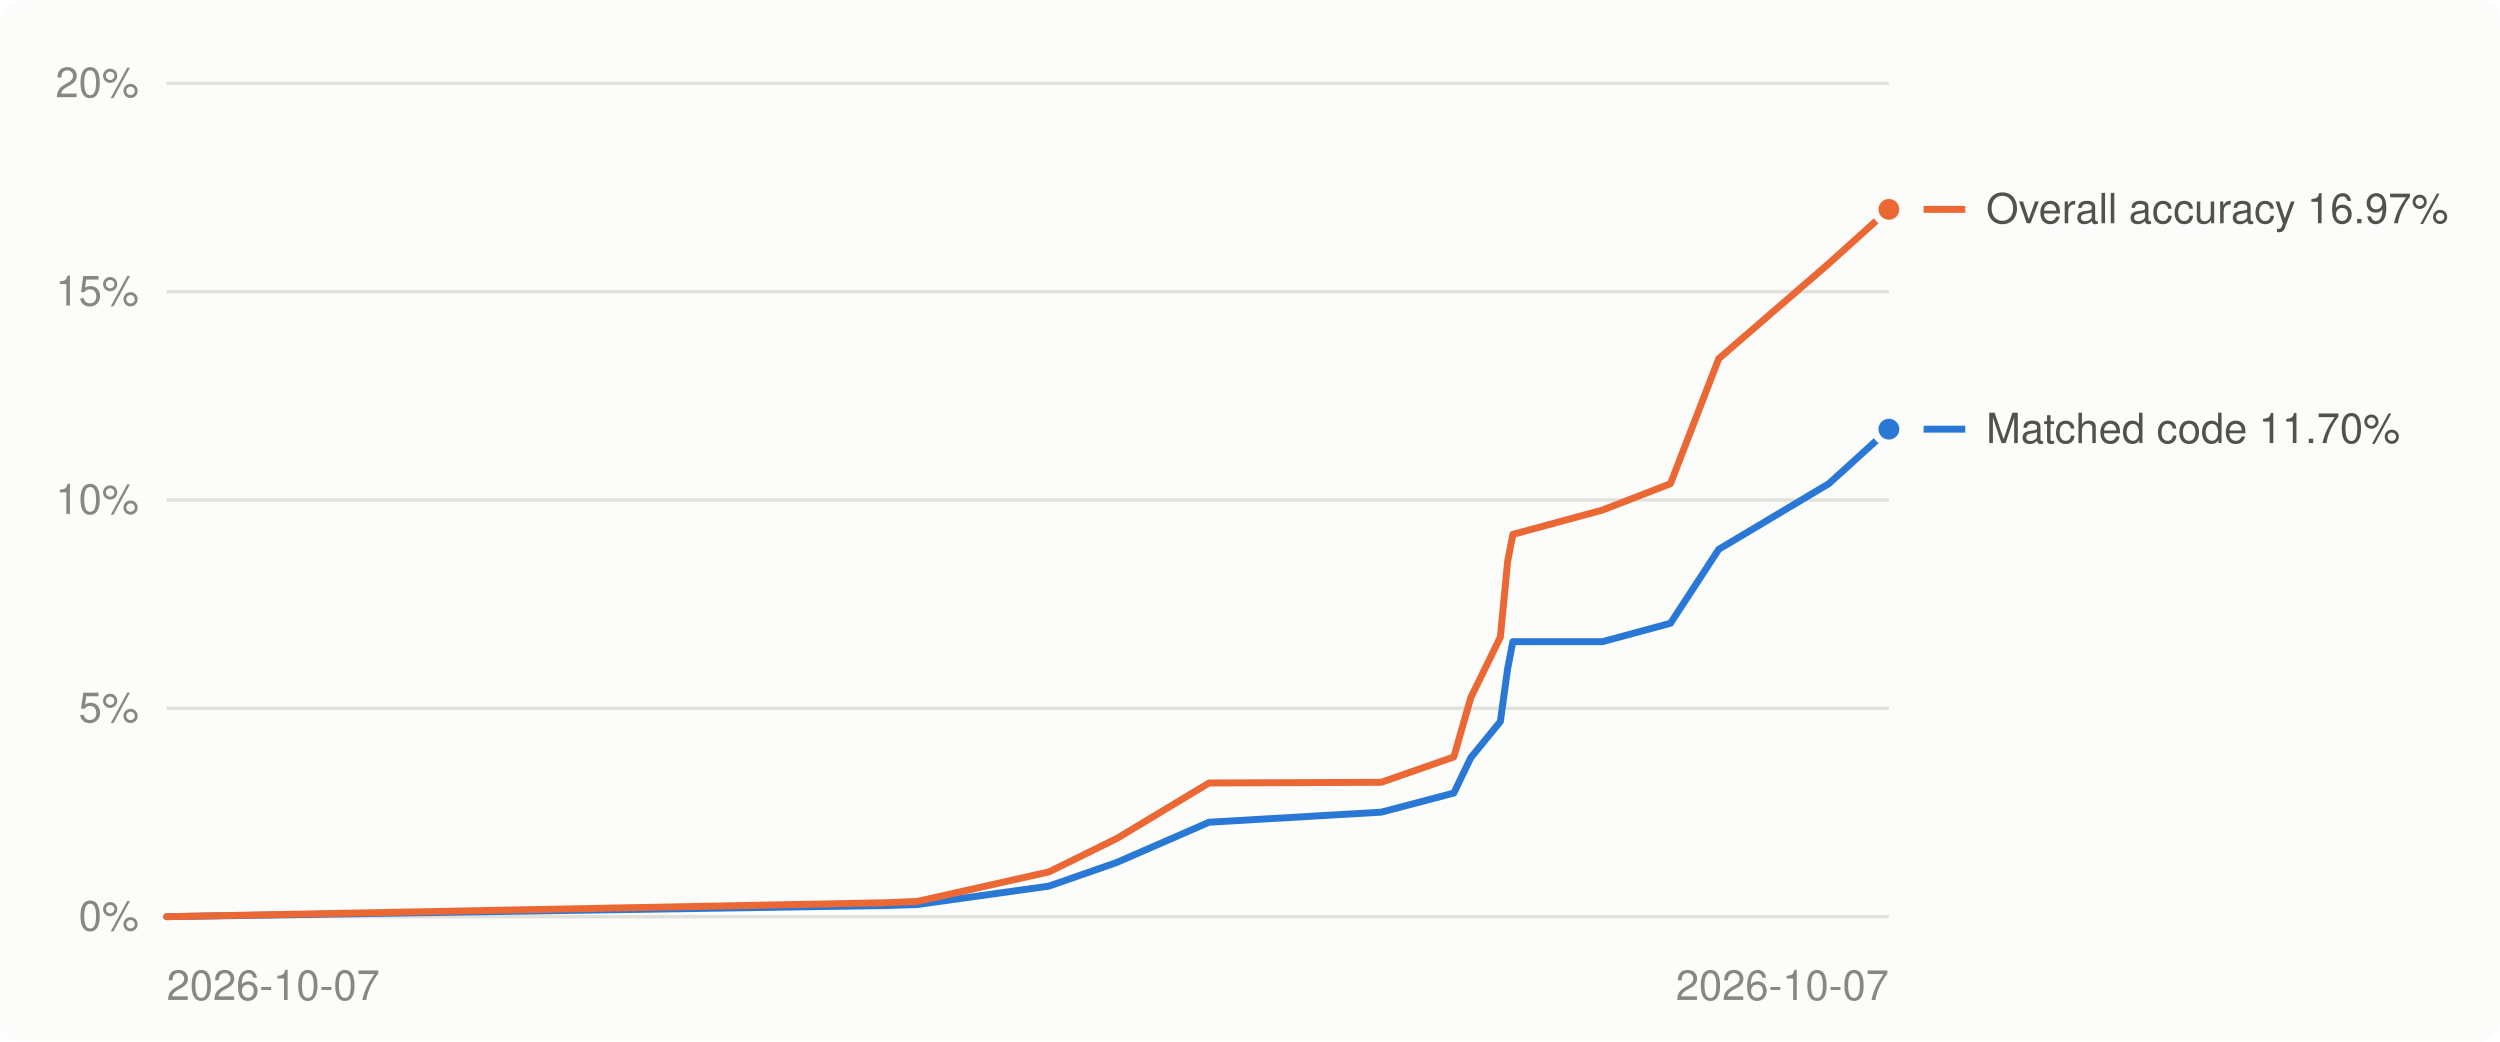
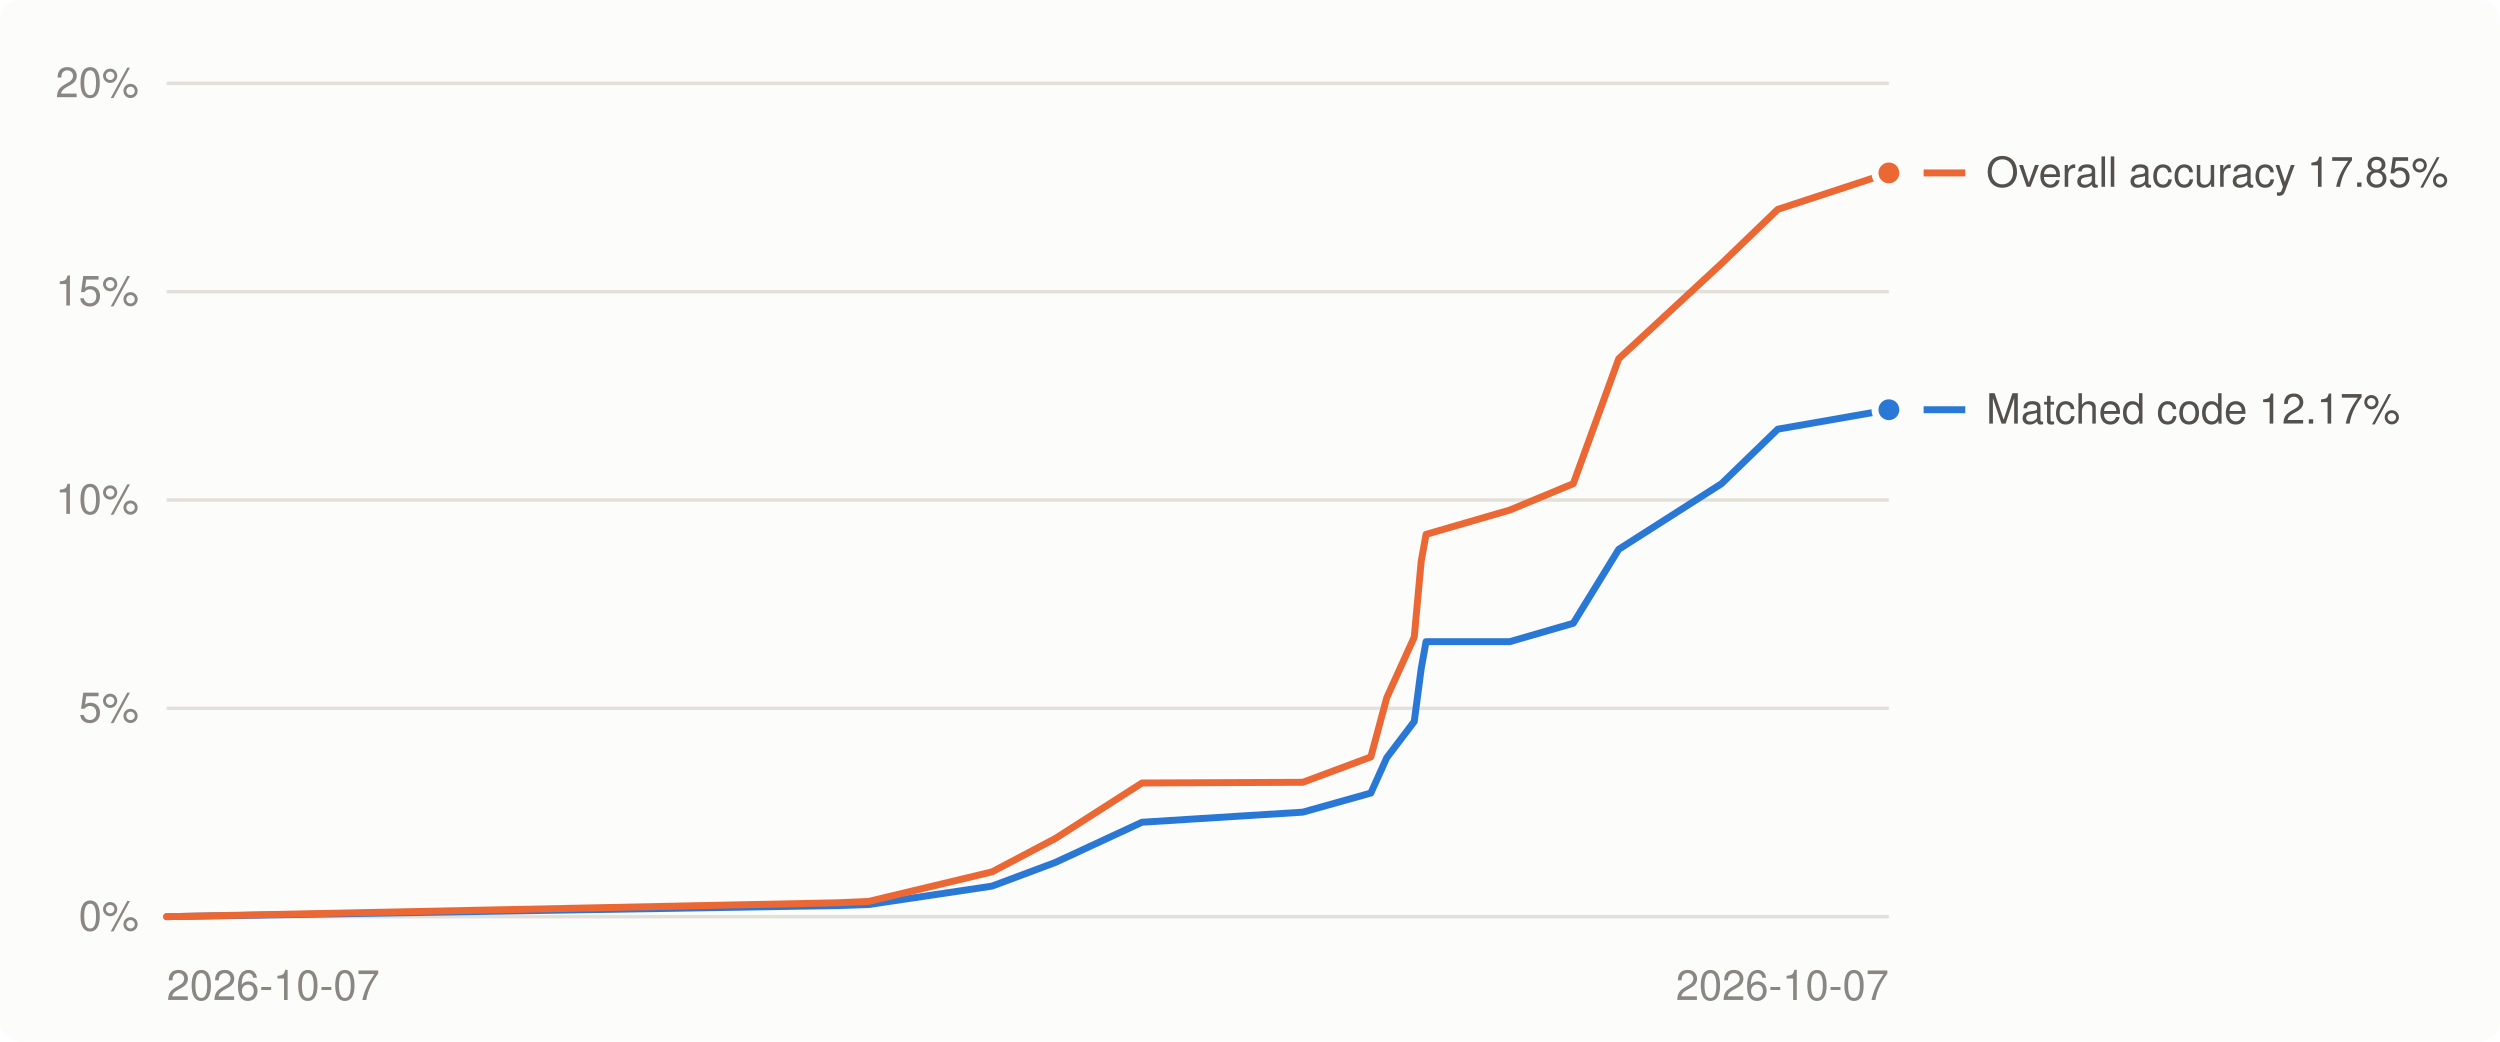
<svg xmlns="http://www.w3.org/2000/svg" viewBox="0 0 720 300" width="720" height="300" role="img" aria-label="Decompilation progress over time">
  <style>
.bg{fill:#fcfcfb}.grid{stroke:#e1e0d9}.muted{fill:#898781}.lbl{fill:#52514e}.ln0{stroke:#2a78d6}.dot0{fill:#2a78d6;stroke:#fcfcfb}.ln1{stroke:#eb6834}.dot1{fill:#eb6834;stroke:#fcfcfb}
@media (prefers-color-scheme: dark){.bg{fill:#1a1a19}.grid{stroke:#2c2c2a}.muted{fill:#898781}.lbl{fill:#c3c2b7}.ln0{stroke:#3987e5}.dot0{fill:#3987e5;stroke:#1a1a19}.ln1{stroke:#d95926}.dot1{fill:#d95926;stroke:#1a1a19}}
text{font:12px -apple-system,BlinkMacSystemFont,'Segoe UI',Helvetica,Arial,sans-serif}
</style>
  <rect class="bg" width="720" height="300" rx="6" />
  <line x1="48" x2="544" y1="264.0" y2="264.0" class="grid" stroke-width="1" />
  <text x="40" y="268.0" class="muted" text-anchor="end">0%</text>
  <line x1="48" x2="544" y1="204.0" y2="204.0" class="grid" stroke-width="1" />
  <text x="40" y="208.0" class="muted" text-anchor="end">5%</text>
  <line x1="48" x2="544" y1="144.0" y2="144.0" class="grid" stroke-width="1" />
  <text x="40" y="148.0" class="muted" text-anchor="end">10%</text>
  <line x1="48" x2="544" y1="84.0" y2="84.0" class="grid" stroke-width="1" />
  <text x="40" y="88.0" class="muted" text-anchor="end">15%</text>
  <line x1="48" x2="544" y1="24.0" y2="24.0" class="grid" stroke-width="1" />
  <text x="40" y="28.0" class="muted" text-anchor="end">20%</text>
  <text class="muted" x="48.0" y="288" text-anchor="start">2026-10-07</text>
  <text class="muted" x="544.0" y="288" text-anchor="end">2026-10-07</text>
-   <polyline points="48.0,264.0 254.6,260.8 264.2,260.5 302.1,255.2 321.6,248.4 348.2,236.8 397.8,233.9 418.7,228.4 423.6,218.2 432.1,207.8 434.2,192.6 435.7,184.8 461.5,184.8 481.1,179.5 495.0,158.2 526.7,139.3 544.0,123.6" fill="none" class="ln0" stroke-width="2" stroke-linejoin="round" stroke-linecap="round" />
-   <polyline points="48.0,264.0 254.6,260.0 264.2,259.6 302.1,251.1 321.6,241.5 348.2,225.5 397.8,225.3 418.7,218.0 423.6,200.9 432.1,183.5 434.2,161.7 435.7,153.9 461.5,146.9 481.1,139.3 495.0,103.3 526.7,75.9 544.0,60.3" fill="none" class="ln1" stroke-width="2" stroke-linejoin="round" stroke-linecap="round" />
-   <circle cx="544.0" cy="123.6" r="4" class="dot0" stroke-width="2" />
-   <circle cx="544.0" cy="60.3" r="4" class="dot1" stroke-width="2" />
-   <line x1="554" x2="566" y1="123.6" y2="123.6" class="ln0" stroke-width="2" />
-   <text class="lbl" x="572" y="127.6">Matched code 11.70%</text>
-   <line x1="554" x2="566" y1="60.3" y2="60.3" class="ln1" stroke-width="2" />
-   <text class="lbl" x="572" y="64.3">Overall accuracy 16.97%</text>
+   <polyline points="48.0,264.0 241.2,260.8 250.2,260.5 285.7,255.2 303.9,248.4 328.9,236.8 375.2,233.9 394.8,228.4 399.4,218.2 407.3,207.8 409.3,192.6 410.7,184.8 434.8,184.8 453.1,179.5 466.2,158.2 495.8,139.3 512.0,123.6 544.0,118.0" fill="none" class="ln0" stroke-width="2" stroke-linejoin="round" stroke-linecap="round" />
+   <polyline points="48.0,264.0 241.2,260.0 250.2,259.6 285.7,251.1 303.9,241.5 328.9,225.5 375.2,225.3 394.8,218.0 399.4,200.9 407.3,183.5 409.3,161.7 410.7,153.9 434.8,146.9 453.1,139.3 466.2,103.3 495.8,75.9 512.0,60.3 544.0,49.8" fill="none" class="ln1" stroke-width="2" stroke-linejoin="round" stroke-linecap="round" />
+   <circle cx="544.0" cy="118.0" r="4" class="dot0" stroke-width="2" />
+   <circle cx="544.0" cy="49.8" r="4" class="dot1" stroke-width="2" />
+   <line x1="554" x2="566" y1="118.0" y2="118.0" class="ln0" stroke-width="2" />
+   <text class="lbl" x="572" y="122.0">Matched code 12.17%</text>
+   <line x1="554" x2="566" y1="49.8" y2="49.8" class="ln1" stroke-width="2" />
+   <text class="lbl" x="572" y="53.8">Overall accuracy 17.85%</text>
</svg>
